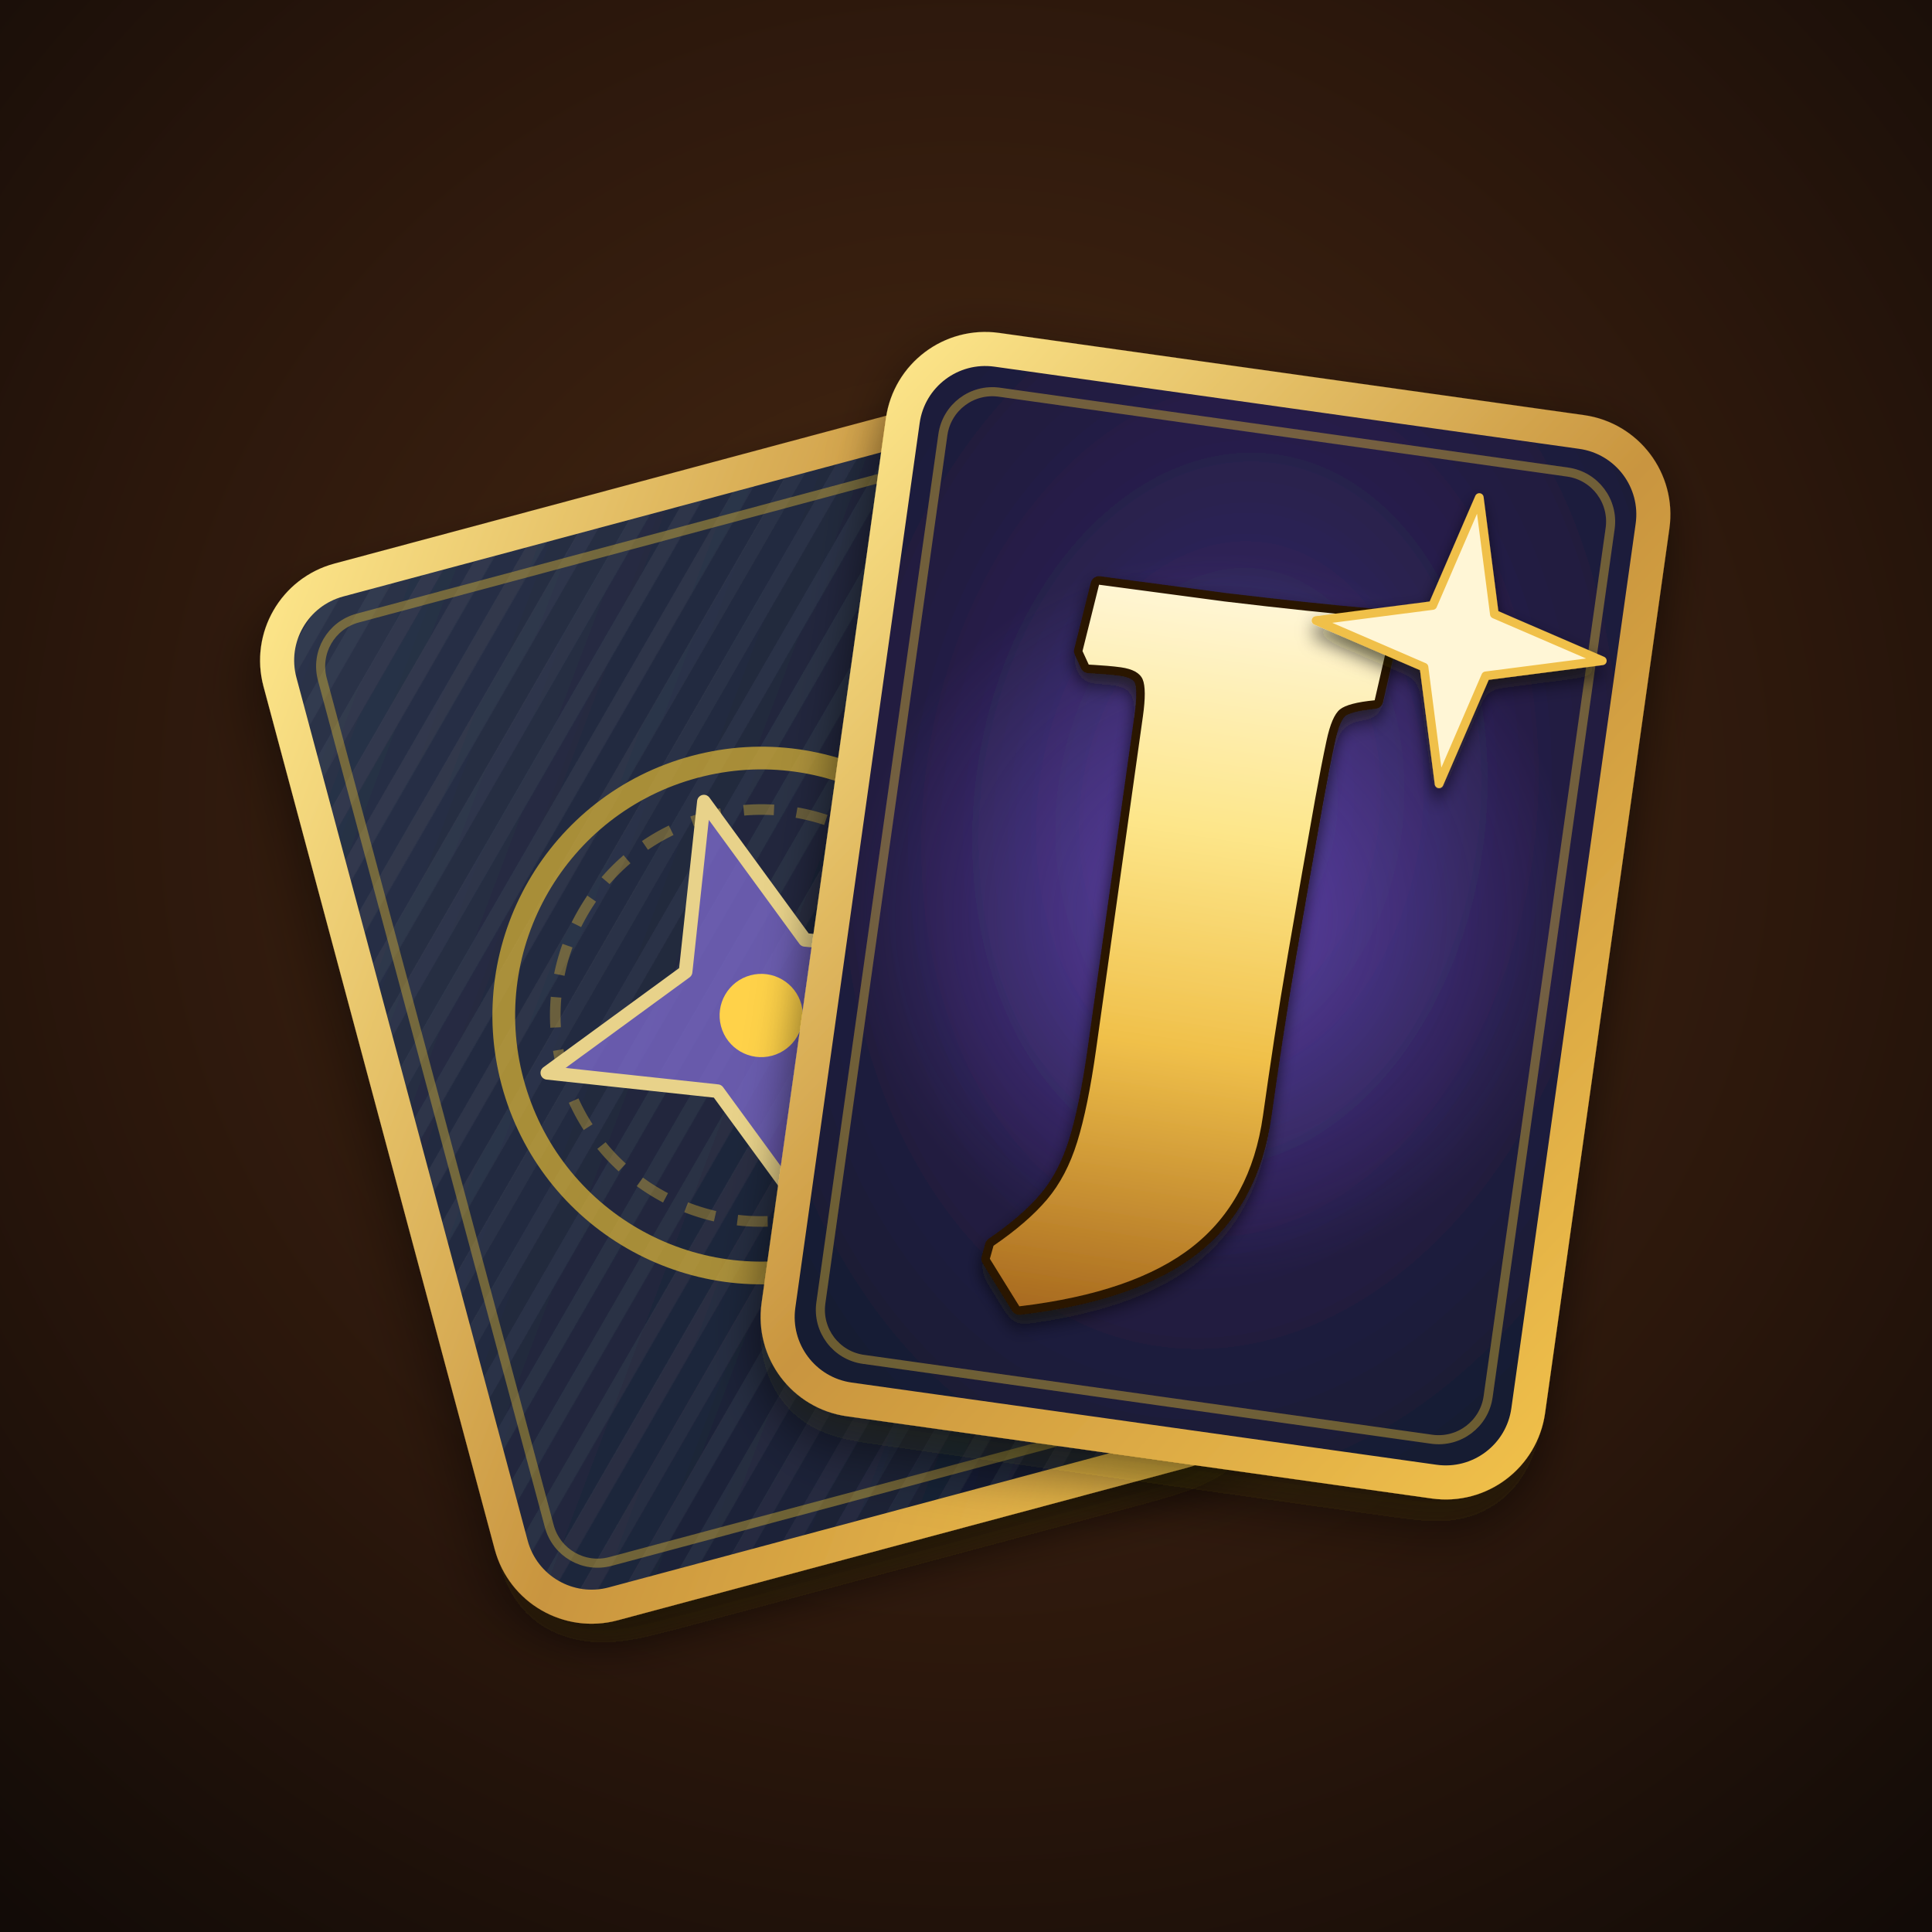
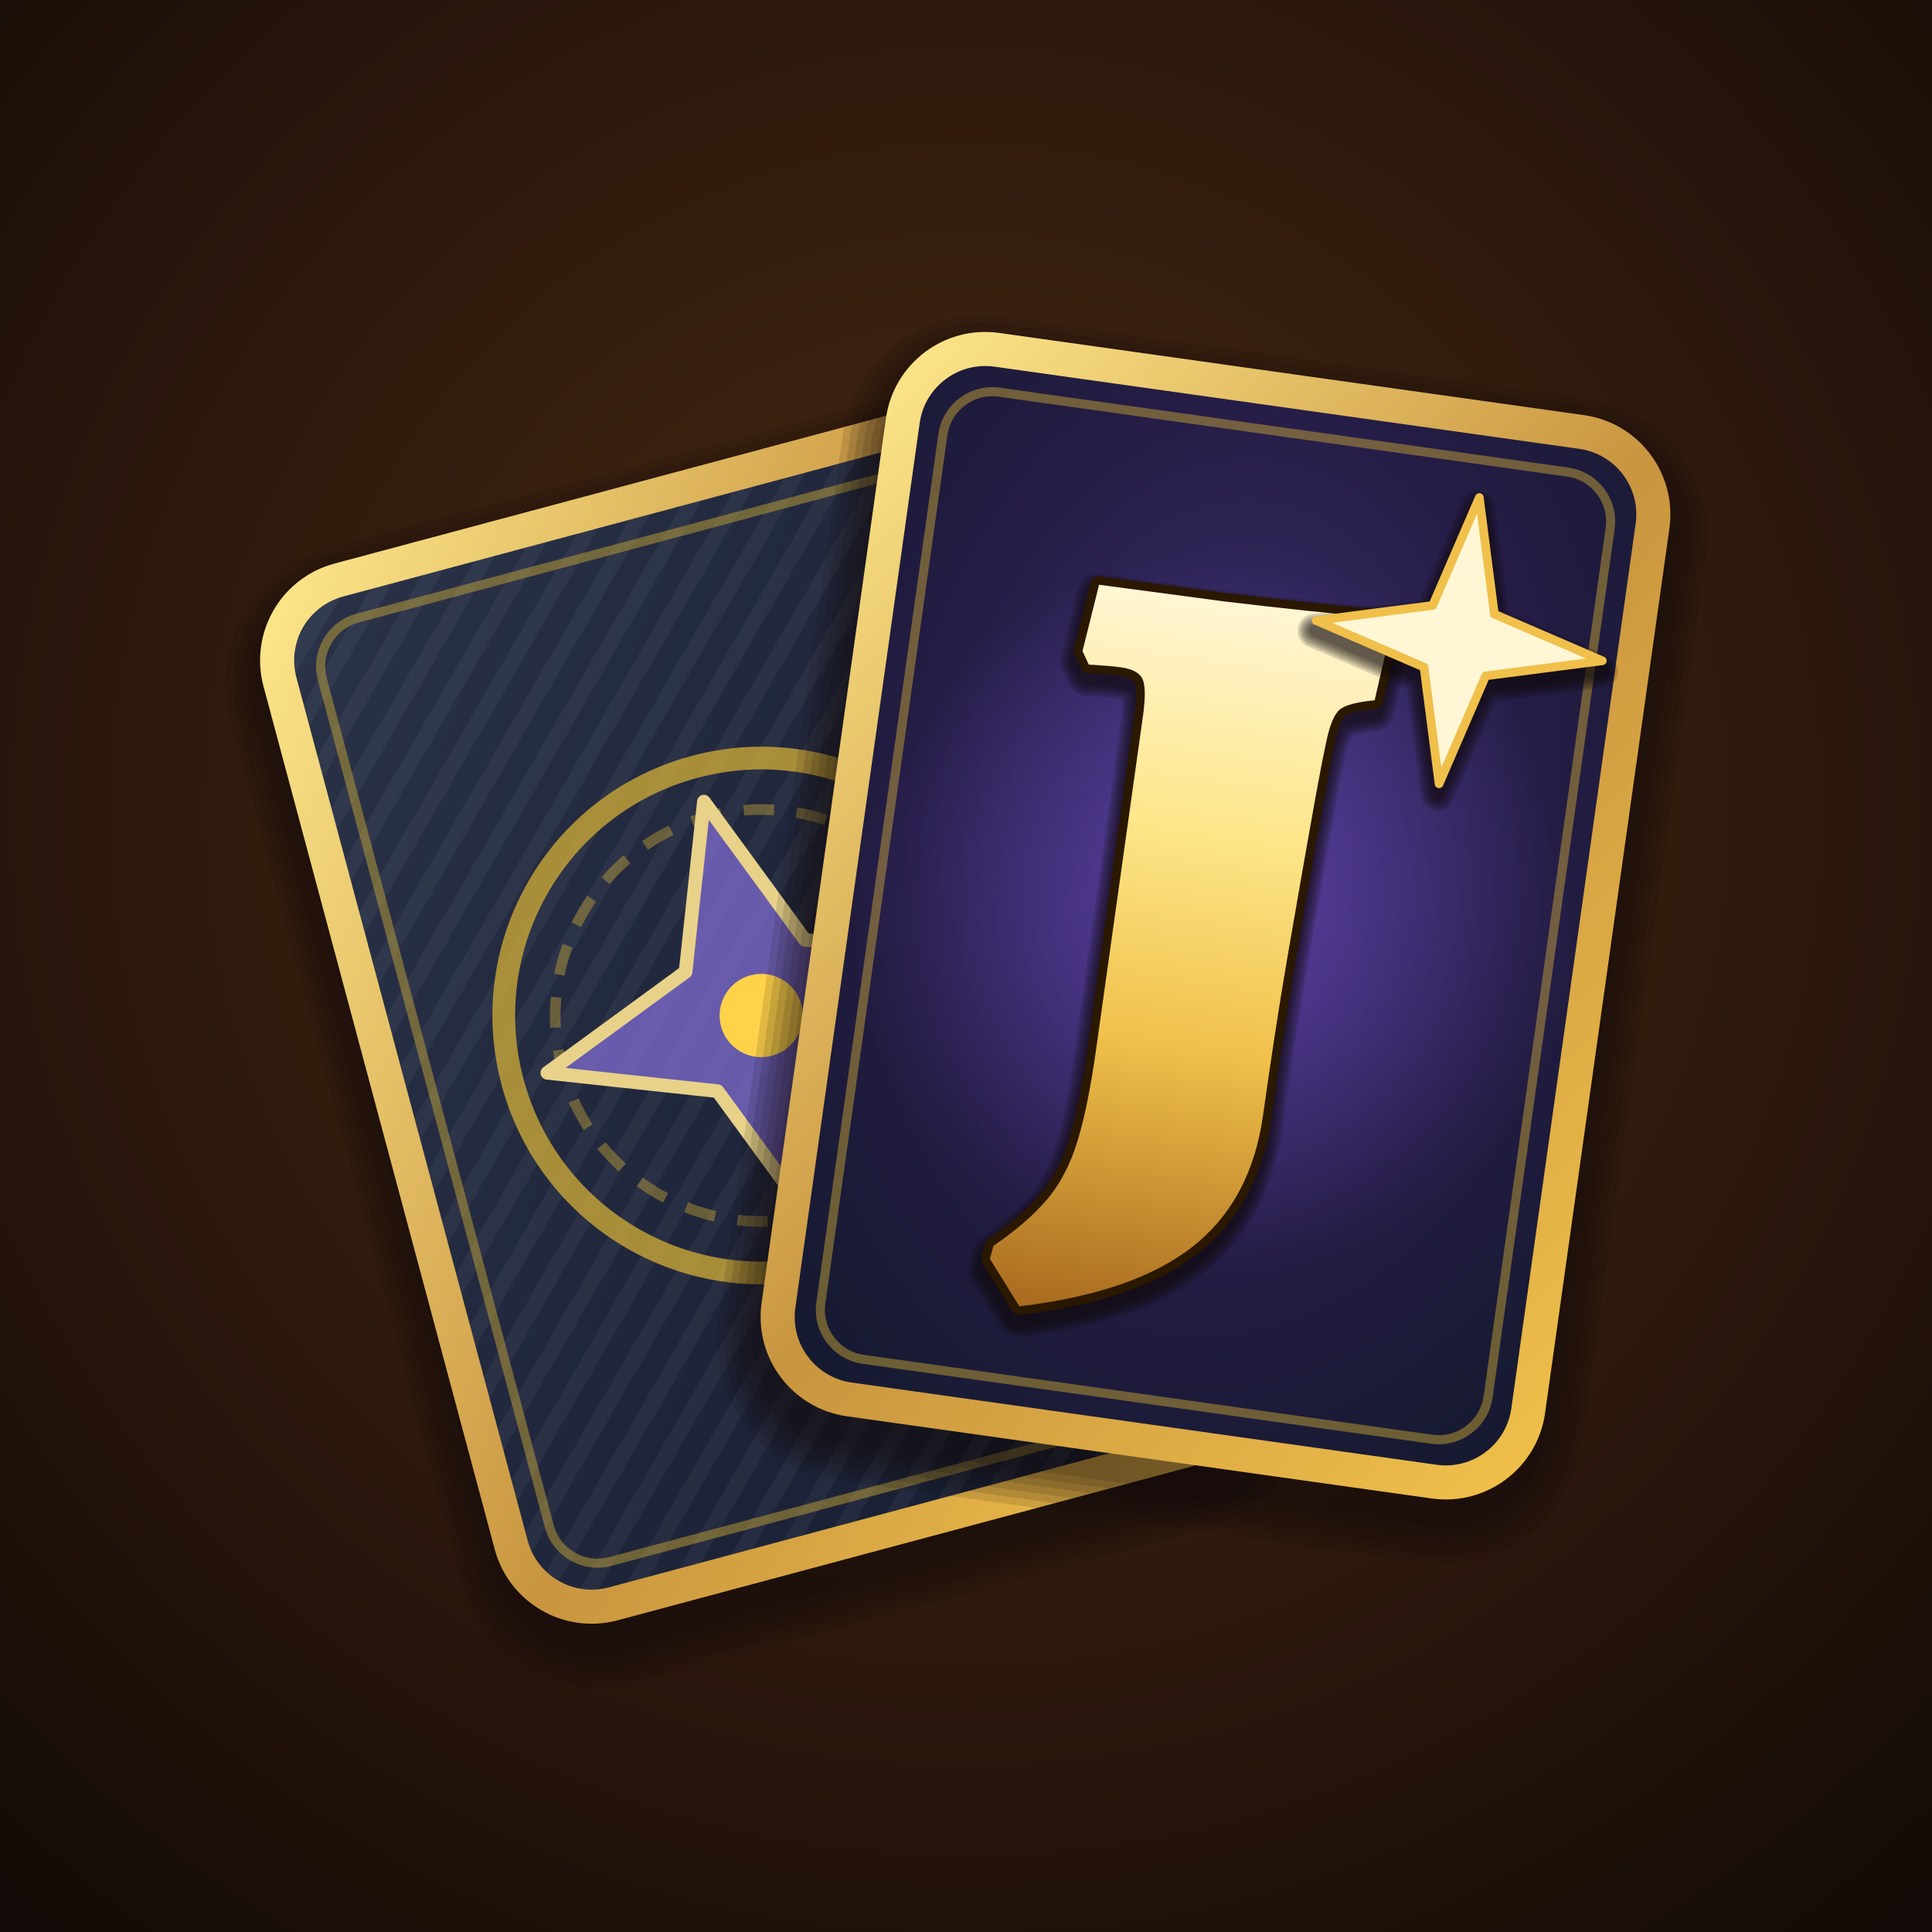
<svg xmlns="http://www.w3.org/2000/svg" viewBox="0 0 1024 1024">
  <defs>
    <linearGradient id="wordGold" x1="0" y1="0" x2="0" y2="1">
      <stop offset="0" stop-color="#fbe7b0" />
      <stop offset="0.22" stop-color="#ffe39a" />
      <stop offset="0.44" stop-color="#f3c969" />
      <stop offset="0.62" stop-color="#c9953f" />
      <stop offset="0.82" stop-color="#9b6423" />
      <stop offset="1" stop-color="#d9a44c" />
    </linearGradient>
    <linearGradient id="gold" x1="0" y1="0" x2="0" y2="1">
      <stop offset="0" stop-color="#fff6d6" />
      <stop offset="0.32" stop-color="#fde68a" />
      <stop offset="0.62" stop-color="#f0c04a" />
      <stop offset="1" stop-color="#a86a1f" />
    </linearGradient>
    <linearGradient id="goldEdge" x1="0" y1="0" x2="1" y2="1">
      <stop offset="0" stop-color="#fde68a" />
      <stop offset="0.5" stop-color="#c9953f" />
      <stop offset="1" stop-color="#f0c04a" />
    </linearGradient>
    <radialGradient id="face" cx="0.5" cy="0.4" r="0.75">
      <stop offset="0" stop-color="#3a2f6e" />
      <stop offset="0.55" stop-color="#241c44" />
      <stop offset="1" stop-color="#141a2e" />
    </radialGradient>
    <linearGradient id="back" x1="0" y1="0" x2="1" y2="1">
      <stop offset="0" stop-color="#2b3349" />
      <stop offset="1" stop-color="#141a2e" />
    </linearGradient>
    <pattern id="stripes" width="22" height="22" patternUnits="userSpaceOnUse" patternTransform="rotate(45)">
      <rect width="22" height="22" fill="none" />
      <rect width="9" height="22" fill="#ffffff" fill-opacity="0.045" />
    </pattern>
    <radialGradient id="glow" cx="0.5" cy="0.5" r="0.5">
      <stop offset="0" stop-color="#8b5cf6" stop-opacity="0.45" />
      <stop offset="1" stop-color="#8b5cf6" stop-opacity="0" />
    </radialGradient>
-     <filter id="shadow" x="-20%" y="-20%" width="140%" height="140%">
-       <feDropShadow dx="0" dy="14" stdDeviation="16" flood-color="#0e0905" flood-opacity="0.55" />
-     </filter>
-     <filter id="lift" x="-20%" y="-20%" width="140%" height="140%">
-       <feDropShadow dx="0" dy="6" stdDeviation="5" flood-color="#0e0905" flood-opacity="0.65" />
-     </filter>
  </defs>
  <defs>
    <radialGradient id="tile" cx="0.5" cy="0.42" r="0.75">
      <stop offset="0" stop-color="#4a2a12" />
      <stop offset="0.6" stop-color="#2b170c" />
      <stop offset="1" stop-color="#120b07" />
    </radialGradient>
  </defs>
  <rect width="1024" height="1024" fill="url(#tile)" />
  <g transform="translate(512 520) scale(0.80) translate(-512 -512)">
    <g transform="translate(512 512) scale(1.14) translate(-491 -528)">
-       <g transform="rotate(-15 372 548)" filter="url(#shadow)">
-         <rect x="152.0" y="240.0" width="440" height="616" rx="48.4" fill="url(#back)" />
+       <g transform="rotate(-15 372 548)">
+         <defs>
+           <rect x="152.0" y="240.0" width="440" height="616" rx="48.4" id="s31" />
+         </defs>
+         <g transform="translate(0 14)" fill="#0e0905" stroke="#0e0905" stroke-linejoin="round">
+           <use opacity="0.125" href="#s31" stroke-width="24.1" />
+           <use opacity="0.125" href="#s31" stroke-width="32.6" />
+           <use opacity="0.125" href="#s31" stroke-width="41.1" />
+           <use opacity="0.125" href="#s31" stroke-width="49.7" />
+           <use opacity="0.125" href="#s31" stroke-width="58.2" />
+           <use opacity="0.125" href="#s31" stroke-width="66.7" />
+         </g>
+         <use href="#s31" fill="url(#back)" />
        <rect x="152.0" y="240.0" width="440" height="616" rx="48.4" fill="url(#stripes)" />
        <circle cx="372" cy="548" r="149.6" fill="none" stroke="#d4af37" stroke-opacity="0.75" stroke-width="13.2" />
        <circle cx="372" cy="548" r="119.68" fill="none" stroke="#d4af37" stroke-opacity="0.4" stroke-width="6.16" stroke-dasharray="17.6 13.2" />
        <path d="M372.0 419.3 L407.9 512.1 L500.7 548.0 L407.9 583.9 L372.0 676.7 L336.1 583.9 L243.3 548.0 L336.1 512.1 Z" fill="#7f6bd0" fill-opacity="0.75" stroke="#e8d28a" stroke-width="7.92" stroke-linejoin="round" />
        <circle cx="372" cy="548" r="24.2" fill="#ffd24a" />
        <rect x="152.0" y="240.0" width="440" height="616" rx="48.4" fill="none" stroke="url(#goldEdge)" stroke-width="19.8" />
        <rect x="176.2" y="264.2" width="391.6" height="567.6" rx="29.04" fill="none" stroke="#d4af37" stroke-opacity="0.45" stroke-width="5.28" />
      </g>
-       <g transform="rotate(8 636 490)" filter="url(#shadow)">
-         <rect x="416.0" y="182.0" width="440" height="616" rx="48.4" fill="url(#face)" />
+       <g transform="rotate(8 636 490)">
+         <defs>
+           <rect x="416.0" y="182.0" width="440" height="616" rx="48.4" id="s32" />
+         </defs>
+         <g transform="translate(0 14)" fill="#0e0905" stroke="#0e0905" stroke-linejoin="round">
+           <use opacity="0.125" href="#s32" stroke-width="24.1" />
+           <use opacity="0.125" href="#s32" stroke-width="32.6" />
+           <use opacity="0.125" href="#s32" stroke-width="41.1" />
+           <use opacity="0.125" href="#s32" stroke-width="49.7" />
+           <use opacity="0.125" href="#s32" stroke-width="58.2" />
+           <use opacity="0.125" href="#s32" stroke-width="66.7" />
+         </g>
+         <use href="#s32" fill="url(#face)" />
        <rect x="416.0" y="182.0" width="440" height="616" rx="48.4" fill="none" stroke="url(#goldEdge)" stroke-width="19.8" />
        <rect x="440.2" y="206.2" width="391.6" height="567.6" rx="29.04" fill="none" stroke="#d4af37" stroke-opacity="0.45" stroke-width="5.28" />
      </g>
      <g transform="rotate(8 636 490)">
        <circle cx="636" cy="490" r="211.2" fill="url(#glow)" />
-         <path d="M554.7 730.66 533.9 705.7 534.94 697.9Q552.62 681.78 561.98 666.96Q571.34 652.14 574.72 631.34Q578.1 610.54 578.1 576.74V381.22Q578.1 365.1 574.98 359.9Q571.86 354.7 561.46 354.7Q557.82 354.7 553.4 354.96Q548.98 355.22 545.86 355.48Q542.74 355.74 542.74 355.74L538.06 348.46L542.22 308.94L615.54 308.42Q641.02 307.9 663.38 307.12Q685.74 306.34 700.04 305.56Q714.34 304.78 714.34 304.78L710.18 353.14Q695.1 356.78 690.94 361.2Q686.78 365.62 685.74 380.18Q684.7 394.74 683.92 414.76Q683.14 434.78 682.36 458.18Q681.58 481.58 680.8 506.54Q680.02 531.5 679.76 555.68Q679.5 579.86 679.5 601.18Q679.5 651.1 649.6 682.3Q619.7 713.5 554.7 730.66Z" fill="url(#gold)" stroke="#2b1800" stroke-width="9.88" stroke-linejoin="round" paint-order="stroke" filter="url(#lift)" />
-         <path d="M754.0 228.0 L772.1 293.9 L838.0 312.0 L772.1 330.1 L754.0 396.0 L735.9 330.1 L670.0 312.0 L735.9 293.9 Z" fill="#fff6d6" stroke="#f0c04a" stroke-width="5.04" stroke-linejoin="round" filter="url(#lift)" />
+         <defs>
+           <path d="M554.7 730.66 533.9 705.7 534.94 697.9Q552.62 681.78 561.98 666.96Q571.34 652.14 574.72 631.34Q578.1 610.54 578.1 576.74V381.22Q578.1 365.1 574.98 359.9Q571.86 354.7 561.46 354.7Q557.82 354.7 553.4 354.96Q548.98 355.22 545.86 355.48Q542.74 355.74 542.74 355.74L538.06 348.46L542.22 308.94L615.54 308.42Q641.02 307.9 663.38 307.12Q685.74 306.34 700.04 305.56Q714.34 304.78 714.34 304.78L710.18 353.14Q695.1 356.78 690.94 361.2Q686.78 365.62 685.74 380.18Q684.7 394.74 683.92 414.76Q683.14 434.78 682.36 458.18Q681.58 481.58 680.8 506.54Q680.02 531.5 679.76 555.68Q679.5 579.86 679.5 601.18Q679.5 651.1 649.6 682.3Q619.7 713.5 554.7 730.66Z" id="s33" />
+         </defs>
+         <g transform="translate(0 6)" fill="#0e0905" stroke="#0e0905" stroke-linejoin="round">
+           <use opacity="0.161" href="#s33" stroke-width="11.2" />
+           <use opacity="0.161" href="#s33" stroke-width="13.9" />
+           <use opacity="0.161" href="#s33" stroke-width="16.5" />
+           <use opacity="0.161" href="#s33" stroke-width="19.2" />
+           <use opacity="0.161" href="#s33" stroke-width="21.9" />
+           <use opacity="0.161" href="#s33" stroke-width="24.5" />
+         </g>
+         <use href="#s33" fill="url(#gold)" stroke="#2b1800" stroke-width="9.88" stroke-linejoin="round" paint-order="stroke" />
+         <defs>
+           <path d="M754.0 228.0 L772.1 293.9 L838.0 312.0 L772.1 330.1 L754.0 396.0 L735.9 330.1 L670.0 312.0 L735.9 293.9 Z" id="s34" />
+         </defs>
+         <g transform="translate(0 6)" fill="#0e0905" stroke="#0e0905" stroke-linejoin="round">
+           <use opacity="0.161" href="#s34" stroke-width="6.4" />
+           <use opacity="0.161" href="#s34" stroke-width="9.0" />
+           <use opacity="0.161" href="#s34" stroke-width="11.7" />
+           <use opacity="0.161" href="#s34" stroke-width="14.4" />
+           <use opacity="0.161" href="#s34" stroke-width="17.0" />
+           <use opacity="0.161" href="#s34" stroke-width="19.7" />
+         </g>
+         <use href="#s34" fill="#fff6d6" stroke="#f0c04a" stroke-width="5.04" stroke-linejoin="round" />
      </g>
    </g>
  </g>
</svg>
